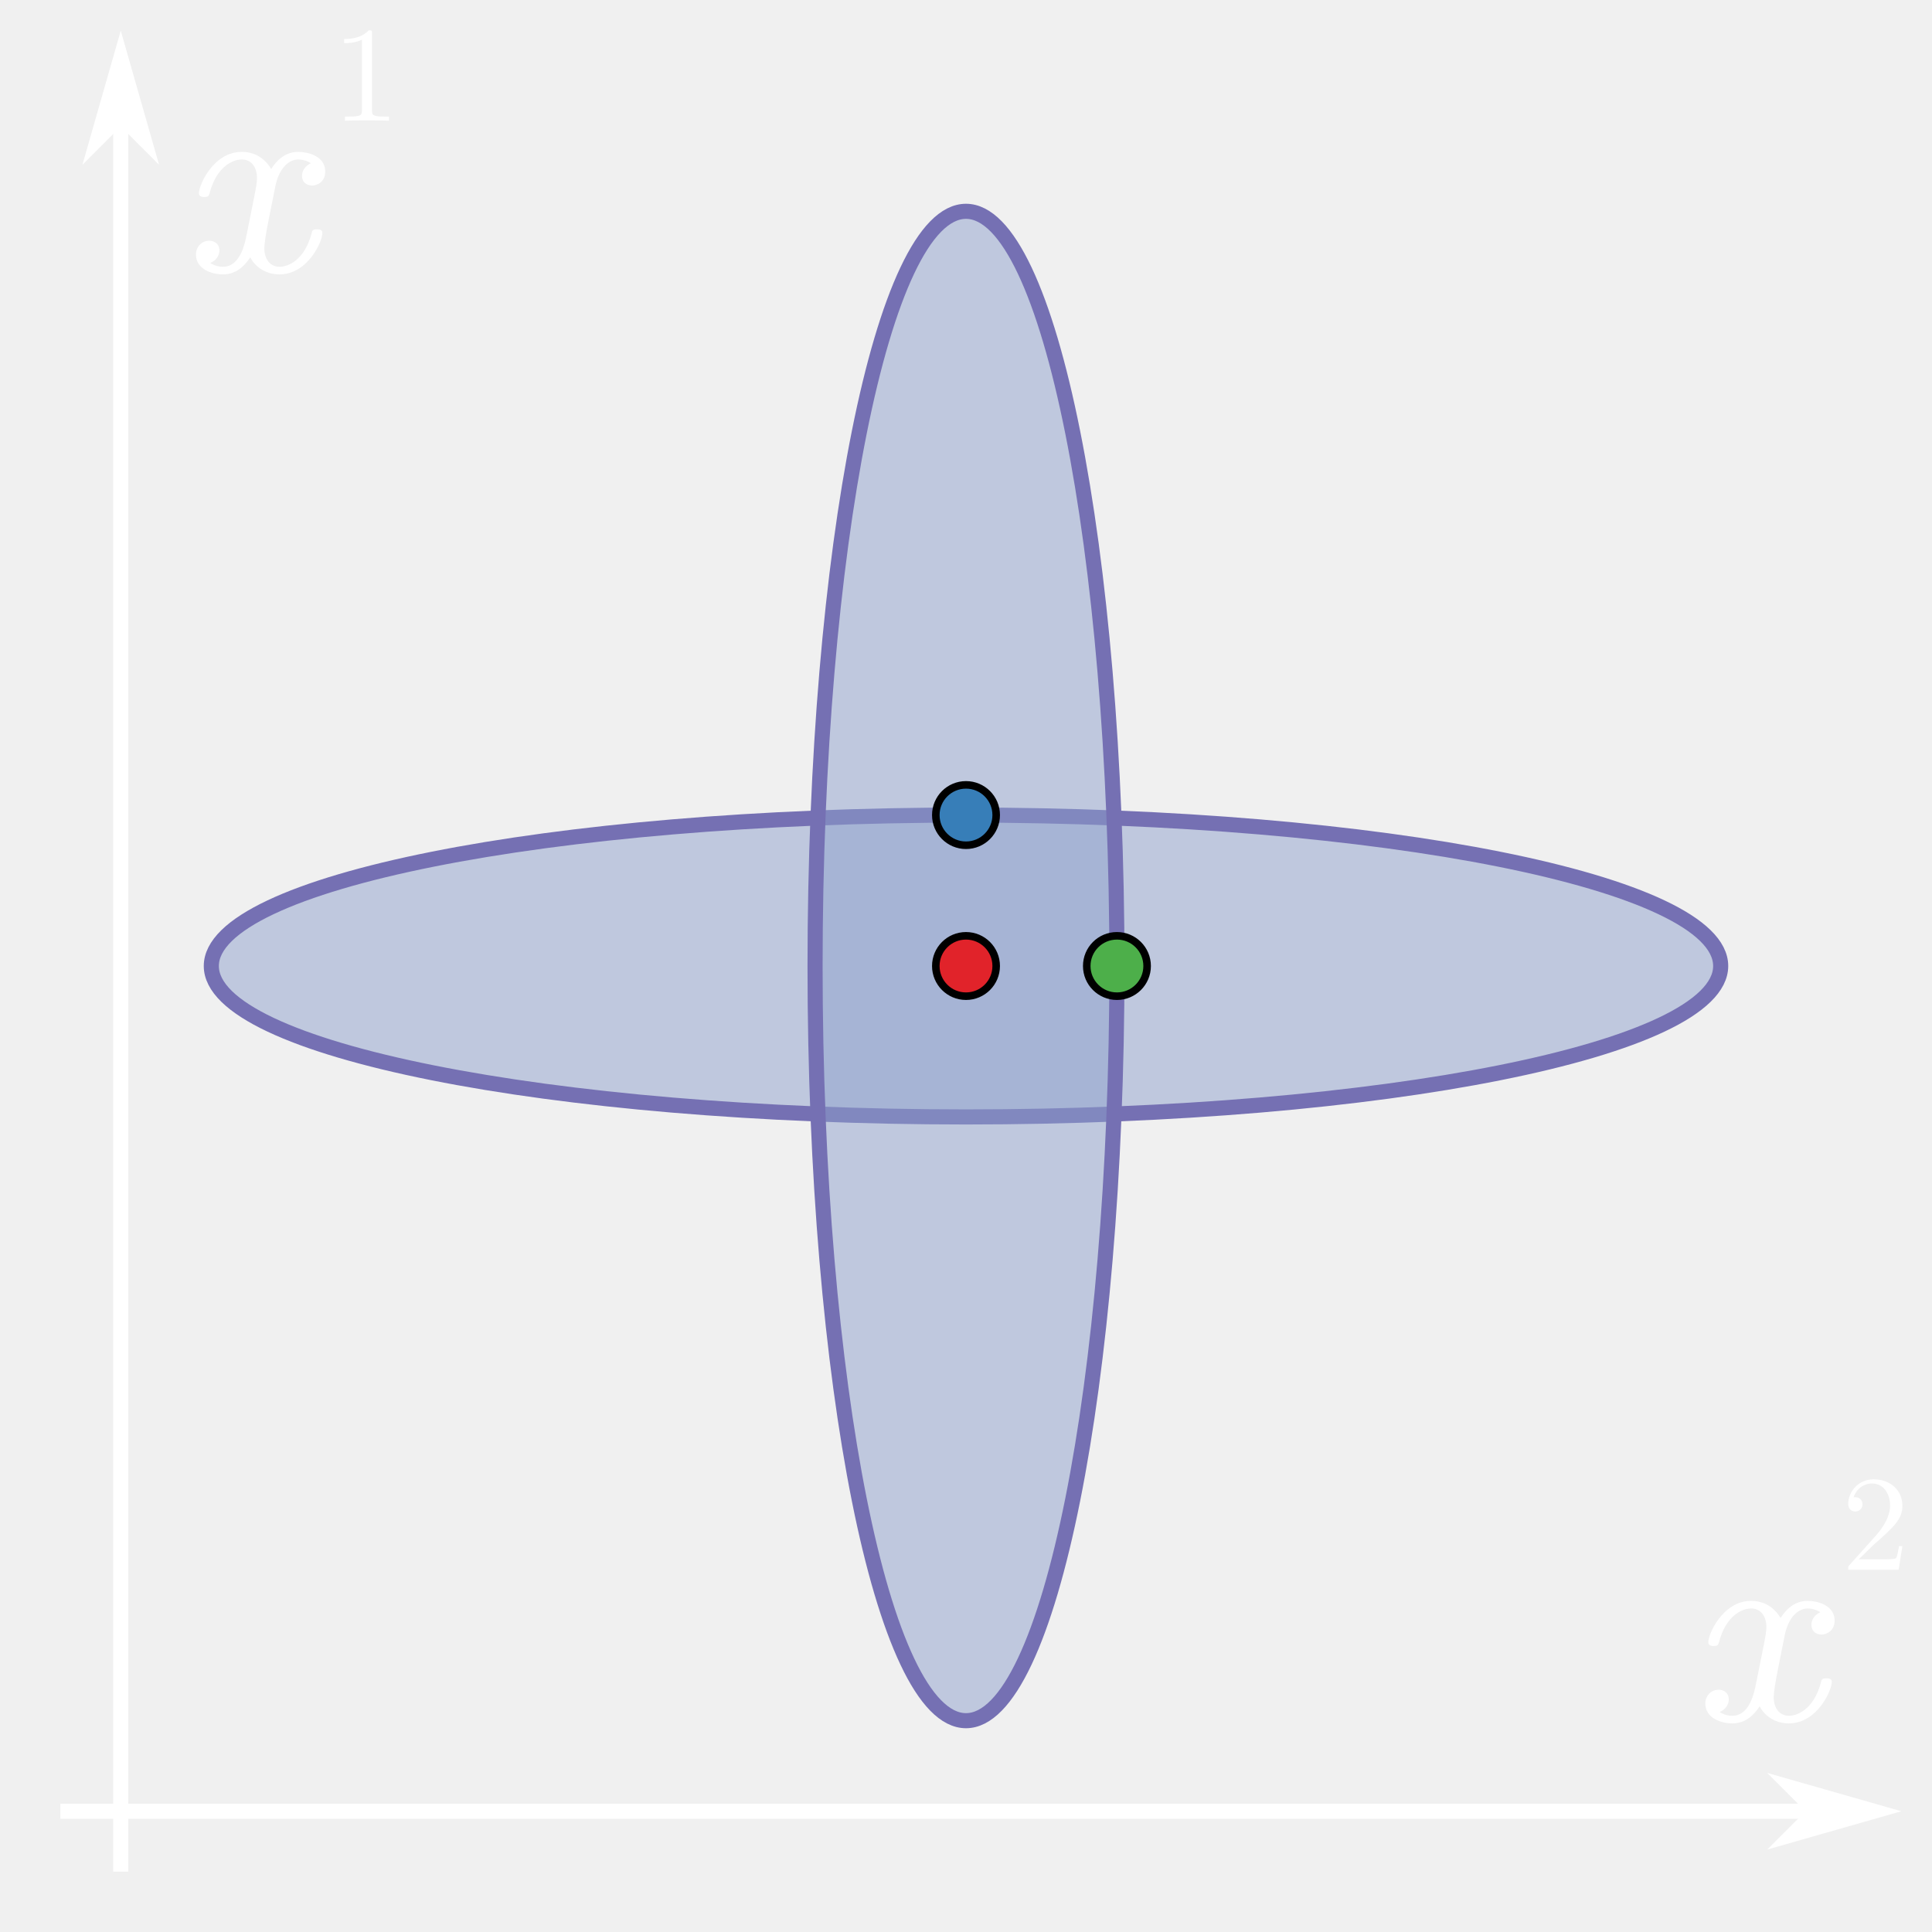
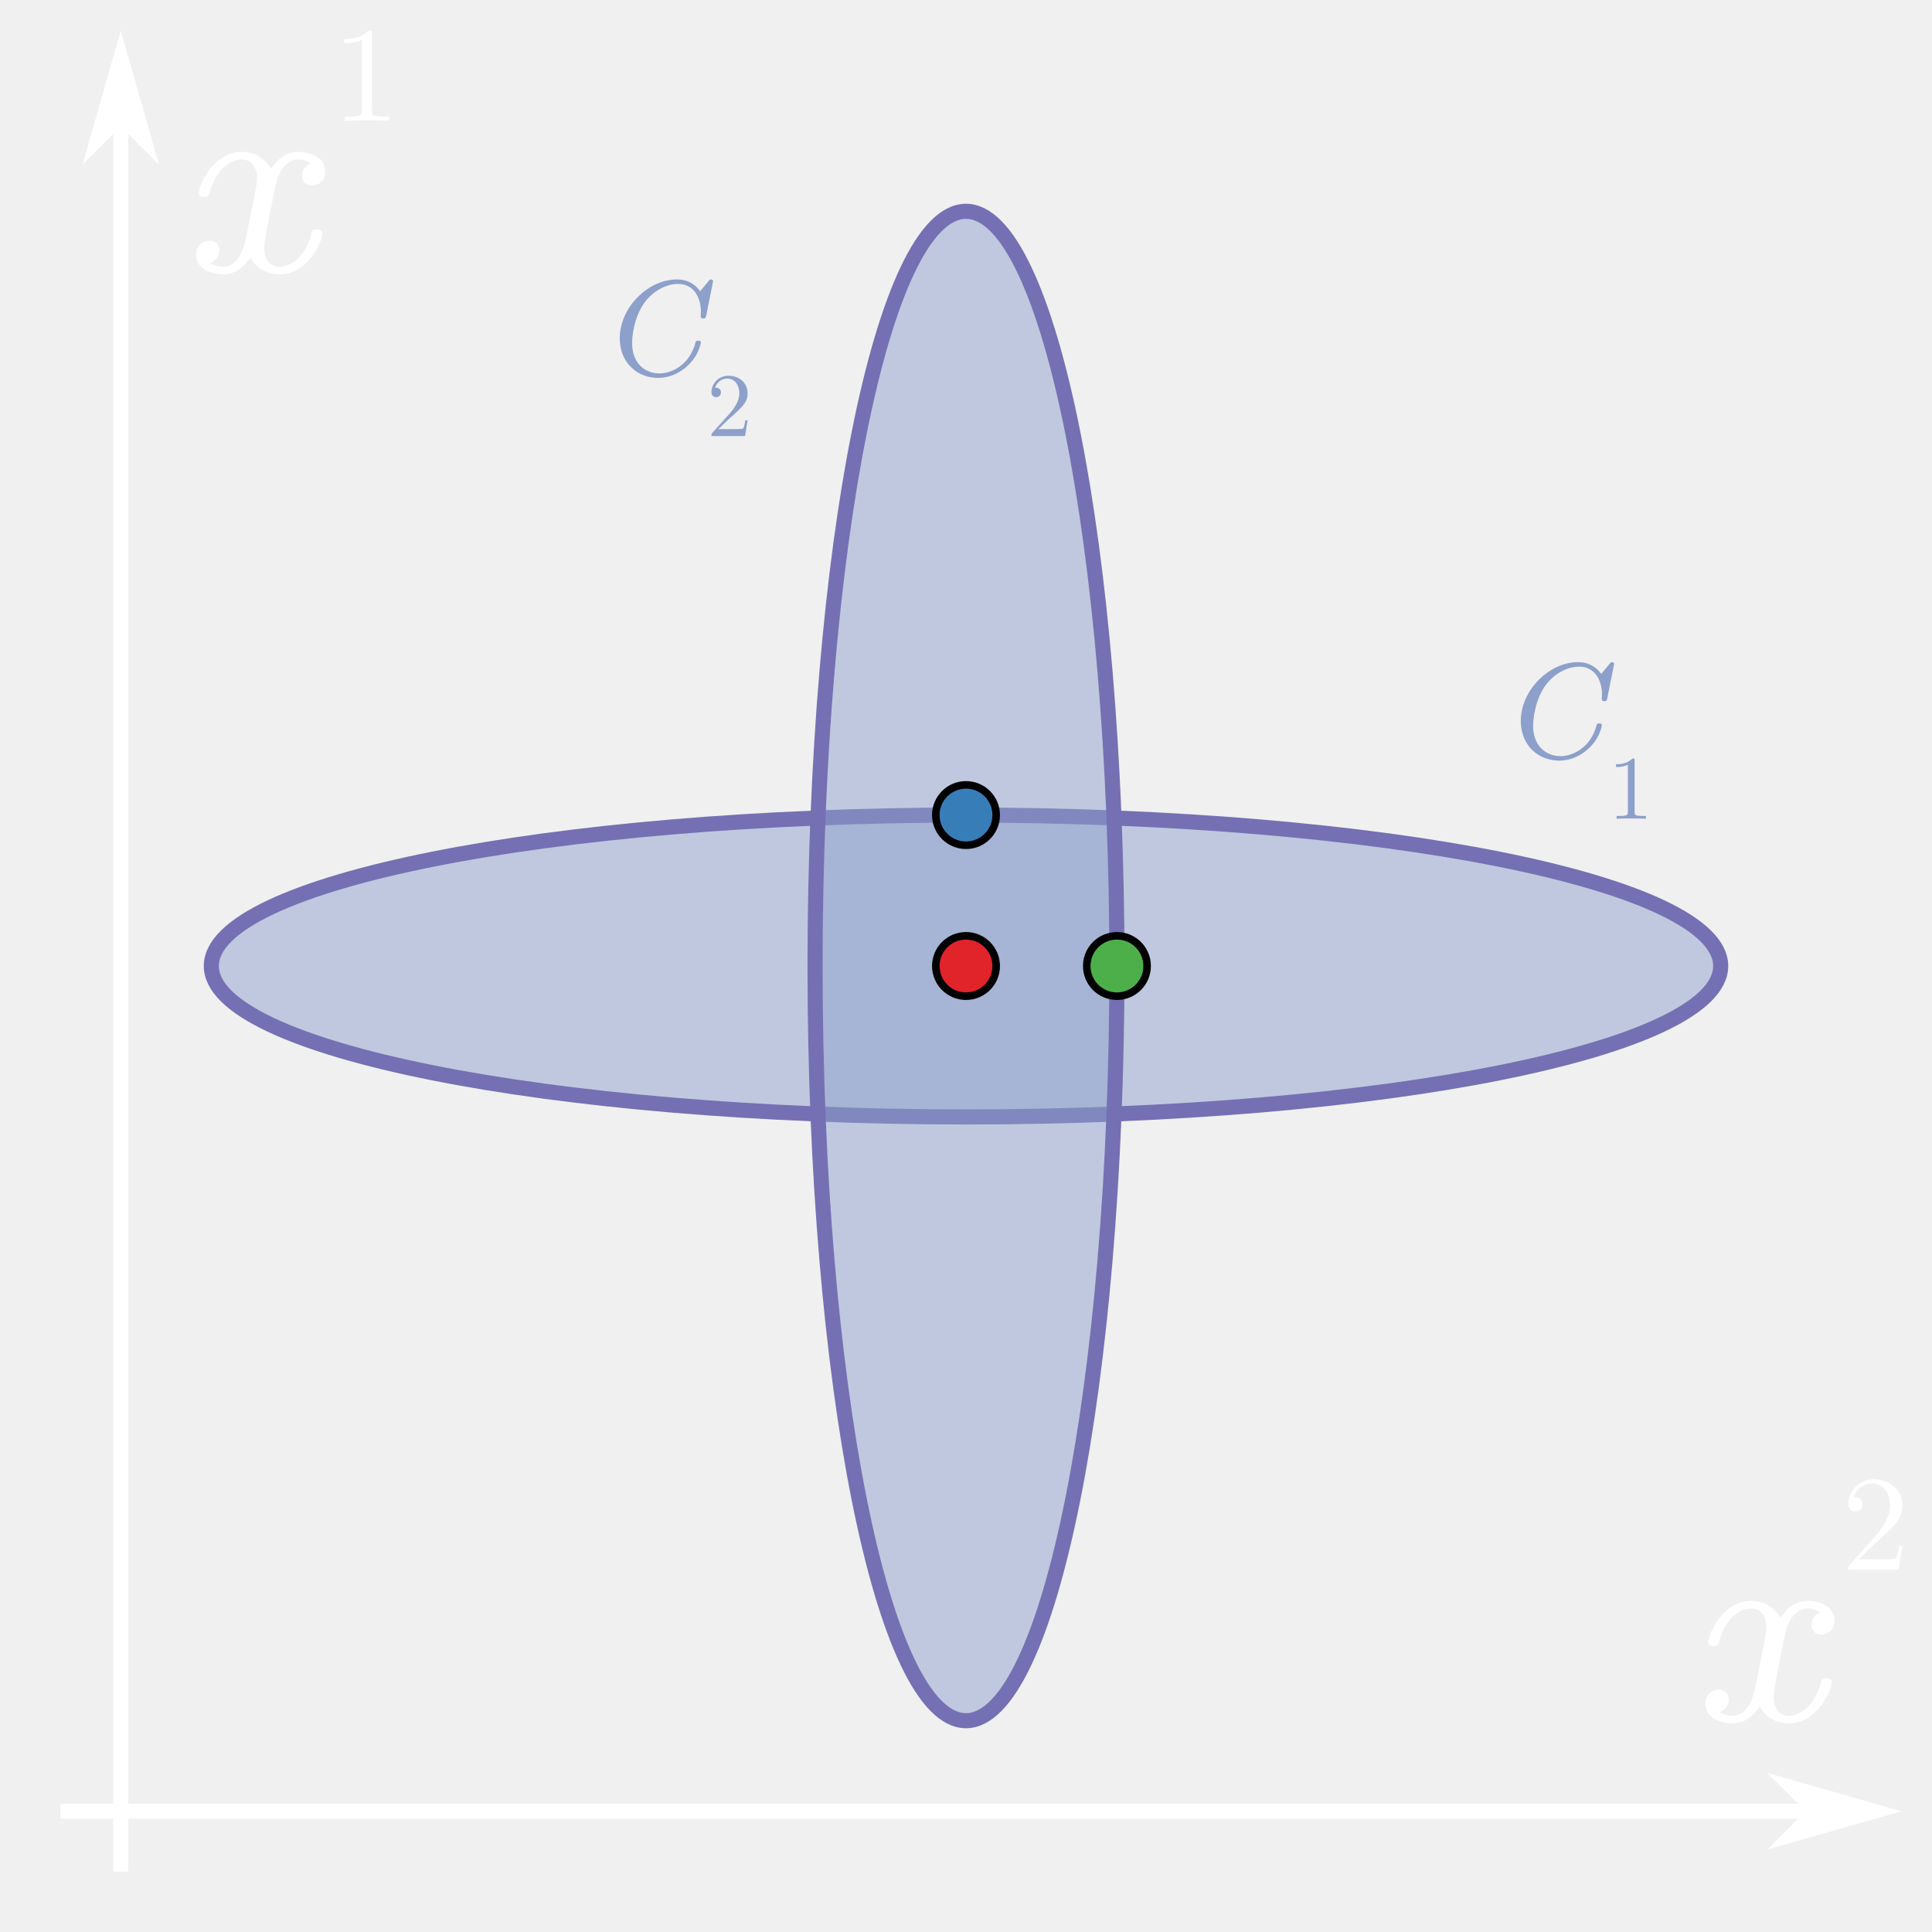
<svg xmlns="http://www.w3.org/2000/svg" width="512" height="512" id="svg2" version="1.1">
  <defs id="defs4">
    <marker orient="auto" refY="0" refX="0" id="Arrow1Mend" style="overflow:visible">
      <path id="path3784" d="M 0,0 5,-5 -12.5,0 5,5 0,0 z" style="fill-rule:evenodd;stroke:#000000;stroke-width:1pt" transform="matrix(-0.4,0,0,-0.4,-4,0)" />
    </marker>
    <marker orient="auto" refY="0" refX="0" id="Arrow1Lend" style="overflow:visible">
      <path id="path3778" d="M 0,0 5,-5 -12.5,0 5,5 0,0 z" style="fill-rule:evenodd;stroke:#000000;stroke-width:1pt" transform="matrix(-0.8,0,0,-0.8,-10,0)" />
    </marker>
    <marker orient="auto" refY="0" refX="0" id="Arrow1Mend7" style="overflow:visible">
      <path id="path5479" d="M 0,0 5,-5 -12.5,0 5,5 0,0 z" style="stroke:#ffffff;stroke-width:1pt;fill:#ffffff;fill-rule:evenodd" transform="matrix(-0.4,0,0,-0.4,-4,0)" />
    </marker>
    <marker orient="auto" refY="0" refX="0" id="Arrow1Mendz" style="overflow:visible">
      <path id="path5532" d="M 0,0 5,-5 -12.5,0 5,5 0,0 z" style="stroke:#ffffff;stroke-width:1pt;fill:#ffffff;fill-rule:evenodd" transform="matrix(-0.4,0,0,-0.4,-4,0)" />
    </marker>
  </defs>
  <g id="layer1" transform="translate(0,-540.3622)">
    <g id="g5637">
-       <path d="m 456,256 a 200,40 0 1 1 -400,0 200,40 0 1 1 400,0 z" id="path5598-8" style="color:#000000;fill:#8da0cb;fill-opacity:1;fill-rule:nonzero;stroke:none;stroke-width:4;stroke-opacity:1;marker:none;visibility:visible;display:inline;overflow:visible;enable-background:accumulate;opacity:0.5" transform="translate(0,540.3622)" />
-       <path transform="translate(0,540.3622)" d="m 456,256 a 200,40 0 1 1 -400,0 200,40 0 1 1 400,0 z" id="path5598" style="color:#000000;fill:none;fill-opacity:1;fill-rule:nonzero;stroke:#7570b3;stroke-width:4;marker:none;visibility:visible;display:inline;overflow:visible;enable-background:accumulate;stroke-opacity:1;opacity:1" />
+       <path d="m 456,256 c 0,22.091 -89.543,40 -200,40 -110.457,0 -200,-17.909 -200,-40 0,-22.091 89.543,-40 200,-40 110.457,0 200,17.909 200,40 z" id="path5598-8" style="color:#000000;fill:#8da0cb;fill-opacity:1;fill-rule:nonzero;stroke:none;stroke-width:4;stroke-opacity:1;marker:none;visibility:visible;display:inline;overflow:visible;enable-background:accumulate;opacity:0.5" transform="translate(0,540.3622)" />
+       <path transform="translate(0,540.3622)" d="m 456,256 c 0,22.091 -89.543,40 -200,40 -110.457,0 -200,-17.909 -200,-40 0,-22.091 89.543,-40 200,-40 110.457,0 200,17.909 200,40 z" id="path5598" style="color:#000000;fill:none;fill-opacity:1;fill-rule:nonzero;stroke:#7570b3;stroke-width:4;marker:none;visibility:visible;display:inline;overflow:visible;enable-background:accumulate;stroke-opacity:1;opacity:1" />
    </g>
    <g id="g5637-4" transform="matrix(0,-1,1,0,-540.3622,1052.362)">
      <path d="m 456,256 c 0,22.091 -89.543,40 -200,40 -110.457,0 -200,-17.909 -200,-40 0,-22.091 89.543,-40 200,-40 110.457,0 200,17.909 200,40 z" id="path5598-8-7" style="opacity:0.5;color:#000000;fill:#8da0cb;fill-opacity:1;fill-rule:nonzero;stroke:none;stroke-width:4;marker:none;visibility:visible;display:inline;overflow:visible;enable-background:accumulate" transform="translate(0,540.3622)" />
      <path transform="translate(0,540.3622)" d="m 456,256 c 0,22.091 -89.543,40 -200,40 -110.457,0 -200,-17.909 -200,-40 0,-22.091 89.543,-40 200,-40 110.457,0 200,17.909 200,40 z" id="path5598-2" style="color:#000000;fill:none;stroke:#7570b3;stroke-width:4;stroke-opacity:1;marker:none;visibility:visible;display:inline;overflow:visible;enable-background:accumulate" />
    </g>
    <text xml:space="preserve" style="font-size:40px;font-style:normal;font-variant:normal;font-weight:normal;font-stretch:normal;line-height:125%;letter-spacing:0px;word-spacing:0px;fill:#000000;fill-opacity:1;stroke:none;font-family:Latin Modern Roman Slanted;-inkscape-font-specification:Latin Modern Roman Slanted" x="45" y="55.429" id="text2993" transform="translate(0,668.3622)">
      <tspan id="tspan2995" x="45" y="55.429" />
    </text>
    <path style="fill:none;stroke:#ffffff;stroke-width:4;stroke-linecap:butt;stroke-linejoin:miter;stroke-miterlimit:4;stroke-opacity:1;stroke-dasharray:none;marker-end:url(#Arrow1Mend7)" d="m 32,368 0,-480" id="path2999" transform="translate(0,668.3622)" />
    <path style="fill:none;stroke:#ffffff;stroke-width:4;stroke-linecap:butt;stroke-linejoin:miter;stroke-miterlimit:4;stroke-opacity:1;stroke-dasharray:none;marker-end:url(#Arrow1Mendz)" d="m 16,352 480,0" id="path3001" transform="translate(0,668.3622)" />
    <g id="g5323" transform="translate(12,1.999997)">
      <text id="text2989" y="610.362" x="36" style="font-size:72px;font-style:normal;font-variant:normal;font-weight:normal;font-stretch:normal;line-height:125%;letter-spacing:0px;word-spacing:0px;fill:#ffffff;fill-opacity:1;stroke:none;font-family:Latin Modern Roman Unslanted;-inkscape-font-specification:Latin Modern Roman Unslanted" xml:space="preserve">
        <tspan style="font-size:72px;font-style:italic;fill:#ffffff;fill-opacity:1" y="610.362" x="36" id="tspan2991">x</tspan>
      </text>
      <text id="text4767" y="570.362" x="76" style="font-size:36px;font-style:normal;font-variant:normal;font-weight:normal;font-stretch:normal;line-height:125%;letter-spacing:0px;word-spacing:0px;fill:#ffffff;fill-opacity:1;stroke:none;font-family:Latin Modern Roman Unslanted;-inkscape-font-specification:Latin Modern Roman Unslanted" xml:space="preserve">
        <tspan y="570.362" x="76" id="tspan4769" style="font-size:36px;font-style:normal;font-variant:normal;font-weight:normal;font-stretch:normal;font-family:Latin Modern Math;-inkscape-font-specification:Latin Modern Math">1</tspan>
      </text>
    </g>
-     <path style="opacity:1;color:#000000;fill:#e41a1f;fill-opacity:0.941;fill-rule:nonzero;stroke:#000000;stroke-width:2;stroke-linecap:round;stroke-linejoin:miter;stroke-miterlimit:4;stroke-opacity:1;stroke-dasharray:none;stroke-dashoffset:0;marker:none;visibility:visible;display:inline;overflow:visible;enable-background:accumulate" id="path5576" d="m 264,256 a 8,8 0 1 1 -16,0 8,8 0 1 1 16,0 z" transform="translate(0,540.3622)" />
-     <path transform="translate(0,500.3622)" style="color:#000000;fill:#377eb8;fill-opacity:1;fill-rule:nonzero;stroke:#000000;stroke-width:2;marker:none;visibility:visible;display:inline;overflow:visible;enable-background:accumulate;stroke-miterlimit:4;stroke-dasharray:none;stroke-opacity:1" id="path5576-6" d="m 264,256 a 8,8 0 1 1 -16,0 8,8 0 1 1 16,0 z" />
-     <path style="opacity:1;color:#000000;fill:#4daf4a;stroke:#000000;stroke-width:2;marker:none;visibility:visible;display:inline;overflow:visible;enable-background:accumulate;fill-opacity:1;stroke-opacity:1;stroke-miterlimit:4;stroke-dasharray:none" id="path5698" d="m 304,256 a 8,8 0 1 1 -16,0 8,8 0 1 1 16,0 z" transform="translate(0,540.3622)" />
+     <path style="opacity:1;color:#000000;fill:#e41a1f;fill-opacity:0.941;fill-rule:nonzero;stroke:#000000;stroke-width:2;stroke-linecap:round;stroke-linejoin:miter;stroke-miterlimit:4;stroke-opacity:1;stroke-dasharray:none;stroke-dashoffset:0;marker:none;visibility:visible;display:inline;overflow:visible;enable-background:accumulate" id="path5576" d="m 264,256 c 0,4.418 -3.582,8 -8,8 -4.418,0 -8,-3.582 -8,-8 0,-4.418 3.582,-8 8,-8 4.418,0 8,3.582 8,8 z" transform="translate(0,540.3622)" />
+     <path transform="translate(0,500.3622)" style="color:#000000;fill:#377eb8;fill-opacity:1;fill-rule:nonzero;stroke:#000000;stroke-width:2;marker:none;visibility:visible;display:inline;overflow:visible;enable-background:accumulate;stroke-miterlimit:4;stroke-dasharray:none;stroke-opacity:1" id="path5576-6" d="m 264,256 c 0,4.418 -3.582,8 -8,8 -4.418,0 -8,-3.582 -8,-8 0,-4.418 3.582,-8 8,-8 4.418,0 8,3.582 8,8 z" />
+     <path style="opacity:1;color:#000000;fill:#4daf4a;stroke:#000000;stroke-width:2;marker:none;visibility:visible;display:inline;overflow:visible;enable-background:accumulate;fill-opacity:1;stroke-opacity:1;stroke-miterlimit:4;stroke-dasharray:none" id="path5698" d="m 304,256 c 0,4.418 -3.582,8 -8,8 -4.418,0 -8,-3.582 -8,-8 0,-4.418 3.582,-8 8,-8 4.418,0 8,3.582 8,8 z" transform="translate(0,540.3622)" />
    <g id="g5323-8" transform="translate(412,386)">
      <text id="text2989-4" y="610.362" x="36" style="font-size:72px;font-style:normal;font-variant:normal;font-weight:normal;font-stretch:normal;line-height:125%;letter-spacing:0px;word-spacing:0px;fill:#ffffff;fill-opacity:1;stroke:none;font-family:Latin Modern Roman Unslanted;-inkscape-font-specification:Latin Modern Roman Unslanted" xml:space="preserve">
        <tspan style="font-size:72px;font-style:italic;fill:#ffffff;fill-opacity:1" y="610.362" x="36" id="tspan2991-3">x</tspan>
      </text>
      <text id="text4767-6" y="570.362" x="76" style="font-size:36px;font-style:normal;font-variant:normal;font-weight:normal;font-stretch:normal;line-height:125%;letter-spacing:0px;word-spacing:0px;fill:#ffffff;fill-opacity:1;stroke:none;font-family:Latin Modern Roman Unslanted;-inkscape-font-specification:Latin Modern Roman Unslanted" xml:space="preserve">
        <tspan y="570.362" x="76" id="tspan4769-1" style="font-size:36px;font-style:normal;font-variant:normal;font-weight:normal;font-stretch:normal;font-family:Latin Modern Math;-inkscape-font-specification:Latin Modern Math">2</tspan>
      </text>
    </g>
+     <g id="g3024-6" transform="translate(45.29828,-165.7159)" style="fill:#8da0cb;fill-opacity:1">
+       <text transform="translate(0,540.3622)" id="text3016-8" y="366.538" x="352.543" style="font-size:24px;font-style:normal;font-variant:normal;font-weight:normal;font-stretch:normal;line-height:125%;letter-spacing:0px;word-spacing:0px;fill:#8da0cb;fill-opacity:1;stroke:none;font-family:Lato;-inkscape-font-specification:Lato" xml:space="preserve">
+         <tspan style="font-size:36px;font-style:italic;font-variant:normal;font-weight:normal;font-stretch:normal;fill:#8da0cb;fill-opacity:1;font-family:Latin Modern Roman Unslanted;-inkscape-font-specification:Latin Modern Roman Unslanted" y="366.538" x="352.543" id="tspan3018-7">C</tspan>
+       </text>
+       <text id="text3020-7" y="923.063" x="380.828" style="font-size:24px;font-style:normal;font-variant:normal;font-weight:normal;font-stretch:normal;line-height:125%;letter-spacing:0px;word-spacing:0px;fill:#8da0cb;fill-opacity:1;stroke:none;font-family:Lato;-inkscape-font-specification:Lato" xml:space="preserve">
+         <tspan y="923.063" x="380.828" id="tspan3022-9" style="font-family:Latin Modern Roman;-inkscape-font-specification:Latin Modern Roman;fill:#8da0cb;fill-opacity:1">1</tspan>
+       </text>
+     </g>
+     <g id="g3024-6-7" transform="translate(-193.4881,-267.1402)" style="fill:#8da0cb;fill-opacity:1">
+       <text transform="translate(0,540.3622)" id="text3016-8-2" y="366.538" x="352.543" style="font-size:24px;font-style:normal;font-variant:normal;font-weight:normal;font-stretch:normal;line-height:125%;letter-spacing:0px;word-spacing:0px;fill:#8da0cb;fill-opacity:1;stroke:none;font-family:Lato;-inkscape-font-specification:Lato" xml:space="preserve">
+         <tspan style="font-size:36px;font-style:italic;font-variant:normal;font-weight:normal;font-stretch:normal;fill:#8da0cb;fill-opacity:1;font-family:Latin Modern Roman Unslanted;-inkscape-font-specification:Latin Modern Roman Unslanted" y="366.538" x="352.543" id="tspan3018-7-3">C</tspan>
+       </text>
+       <text id="text3020-7-0" y="923.063" x="380.828" style="font-size:24px;font-style:normal;font-variant:normal;font-weight:normal;font-stretch:normal;line-height:125%;letter-spacing:0px;word-spacing:0px;fill:#8da0cb;fill-opacity:1;stroke:none;font-family:Lato;-inkscape-font-specification:Lato" xml:space="preserve">
+         <tspan y="923.063" x="380.828" id="tspan3022-9-4" style="fill:#8da0cb;fill-opacity:1;font-family:Latin Modern Roman;-inkscape-font-specification:Latin Modern Roman">2</tspan>
+       </text>
+     </g>
  </g>
</svg>
